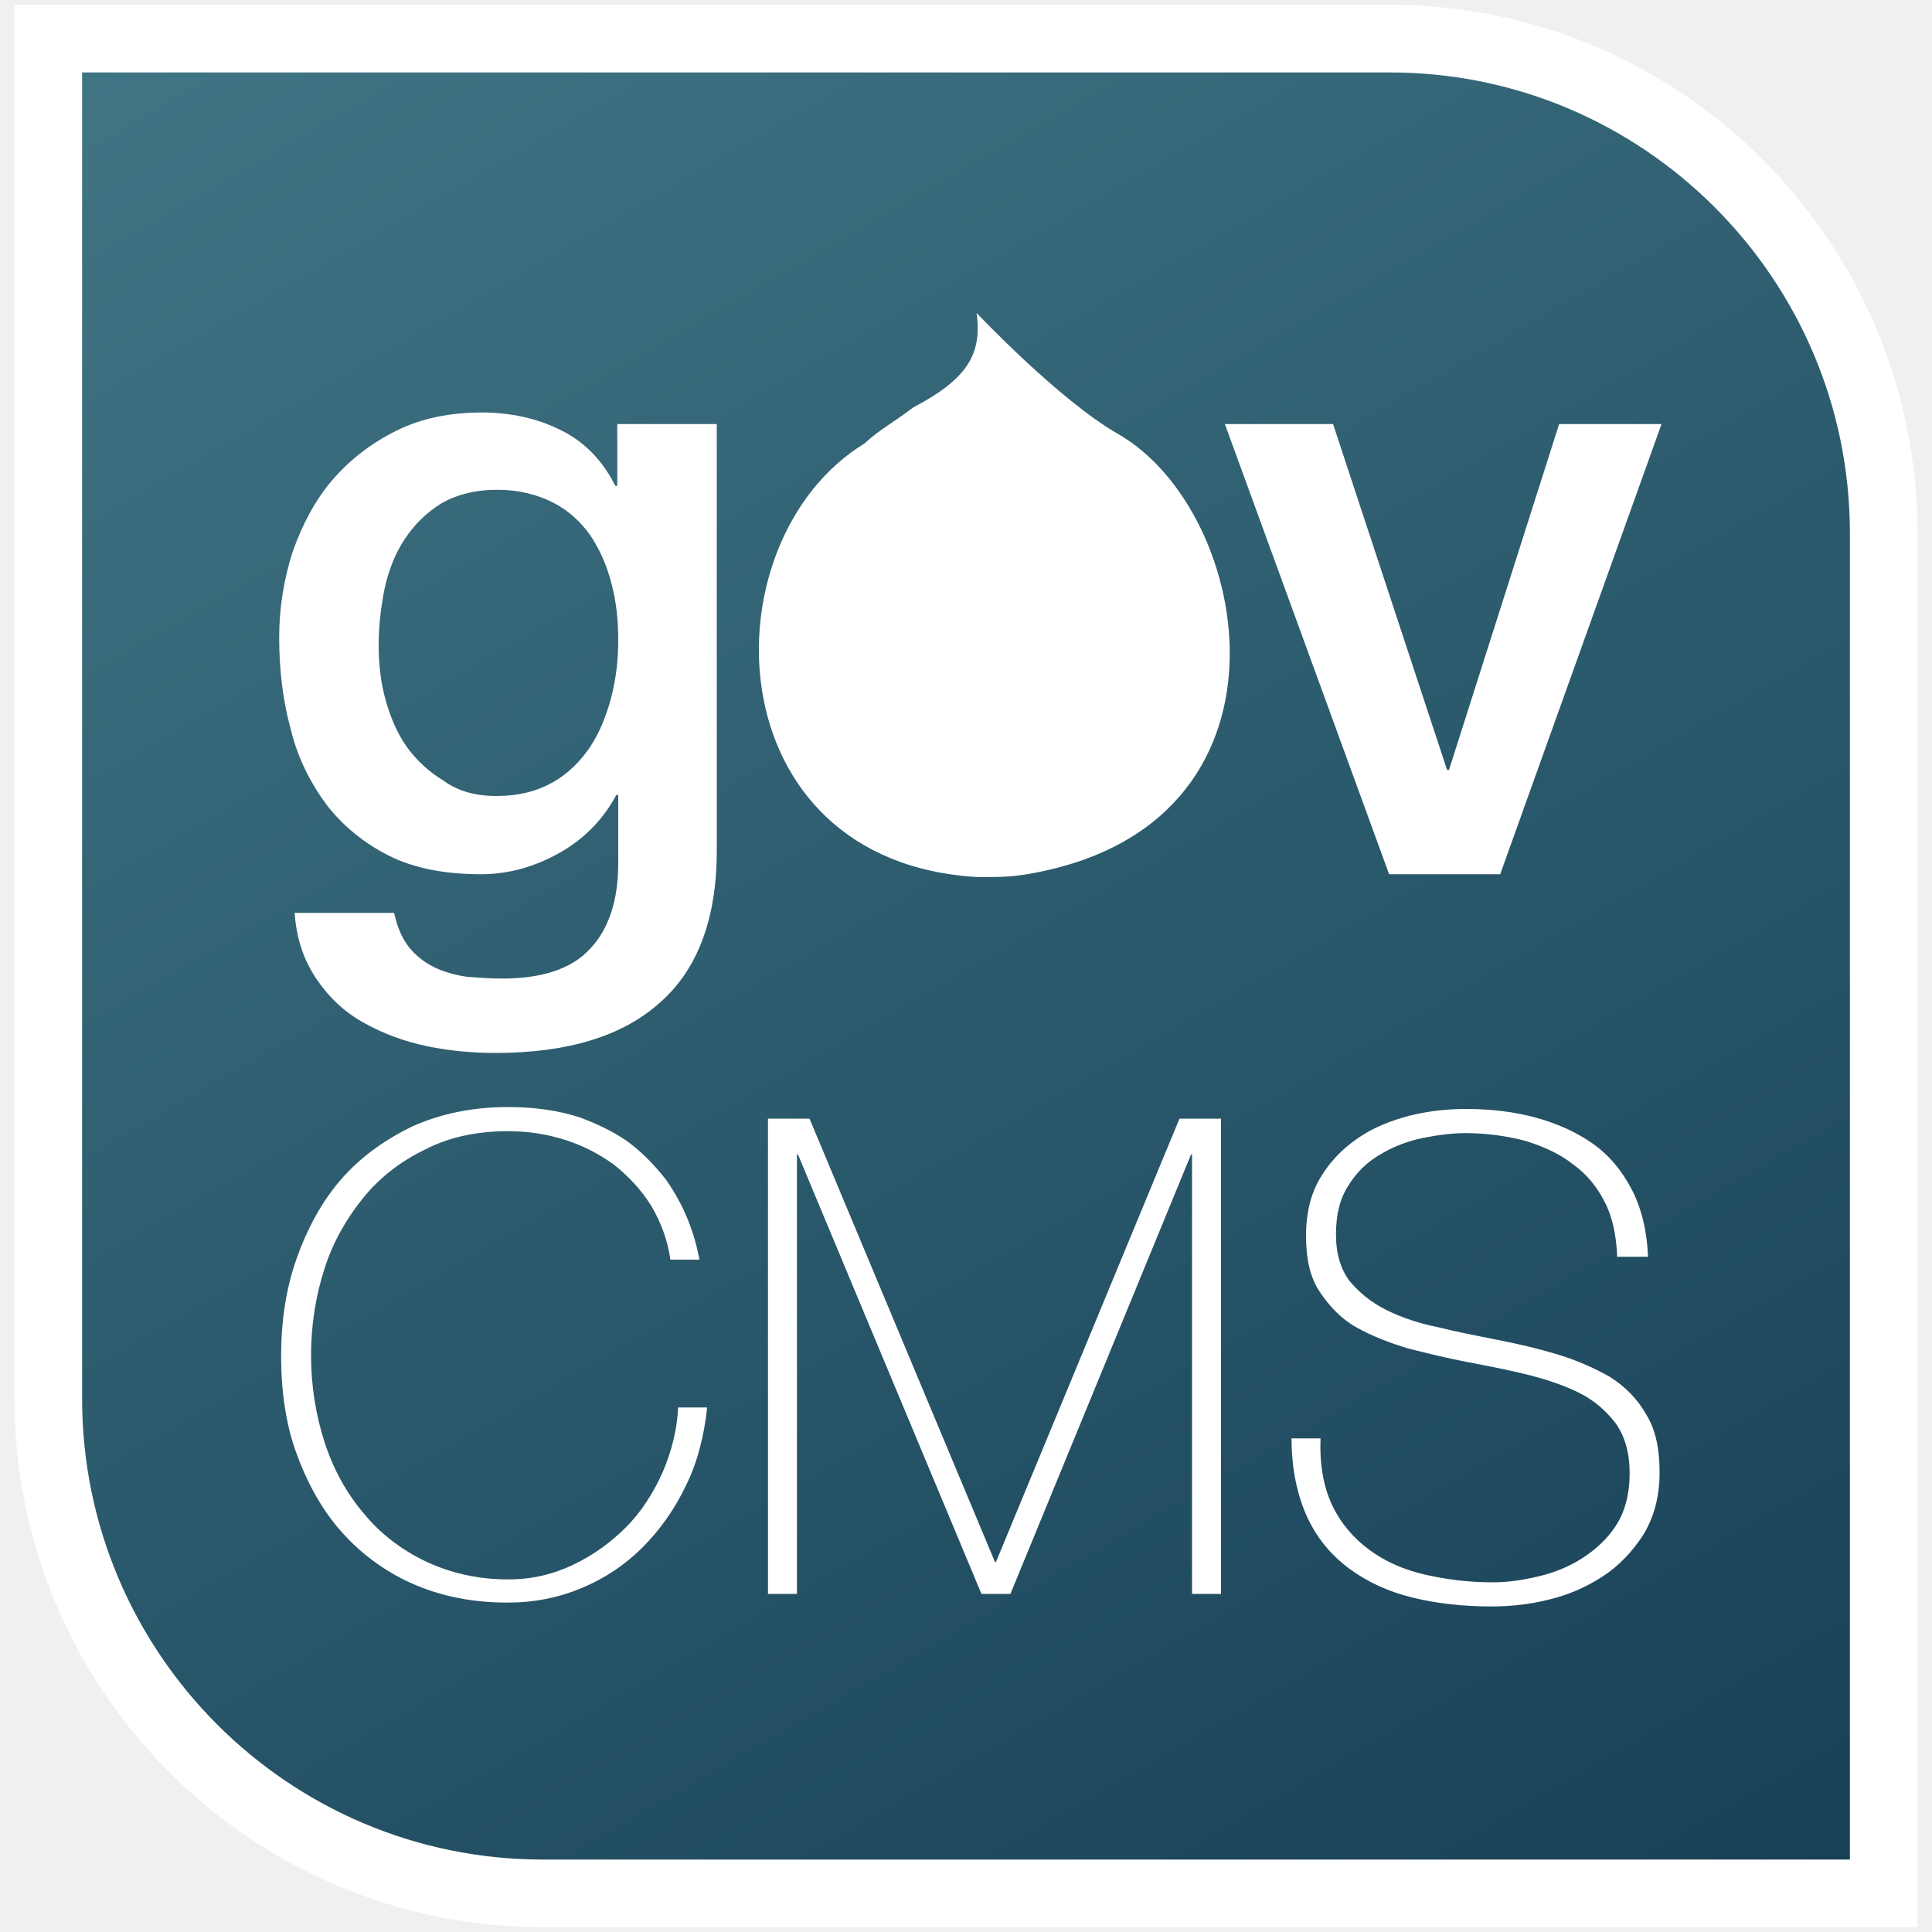
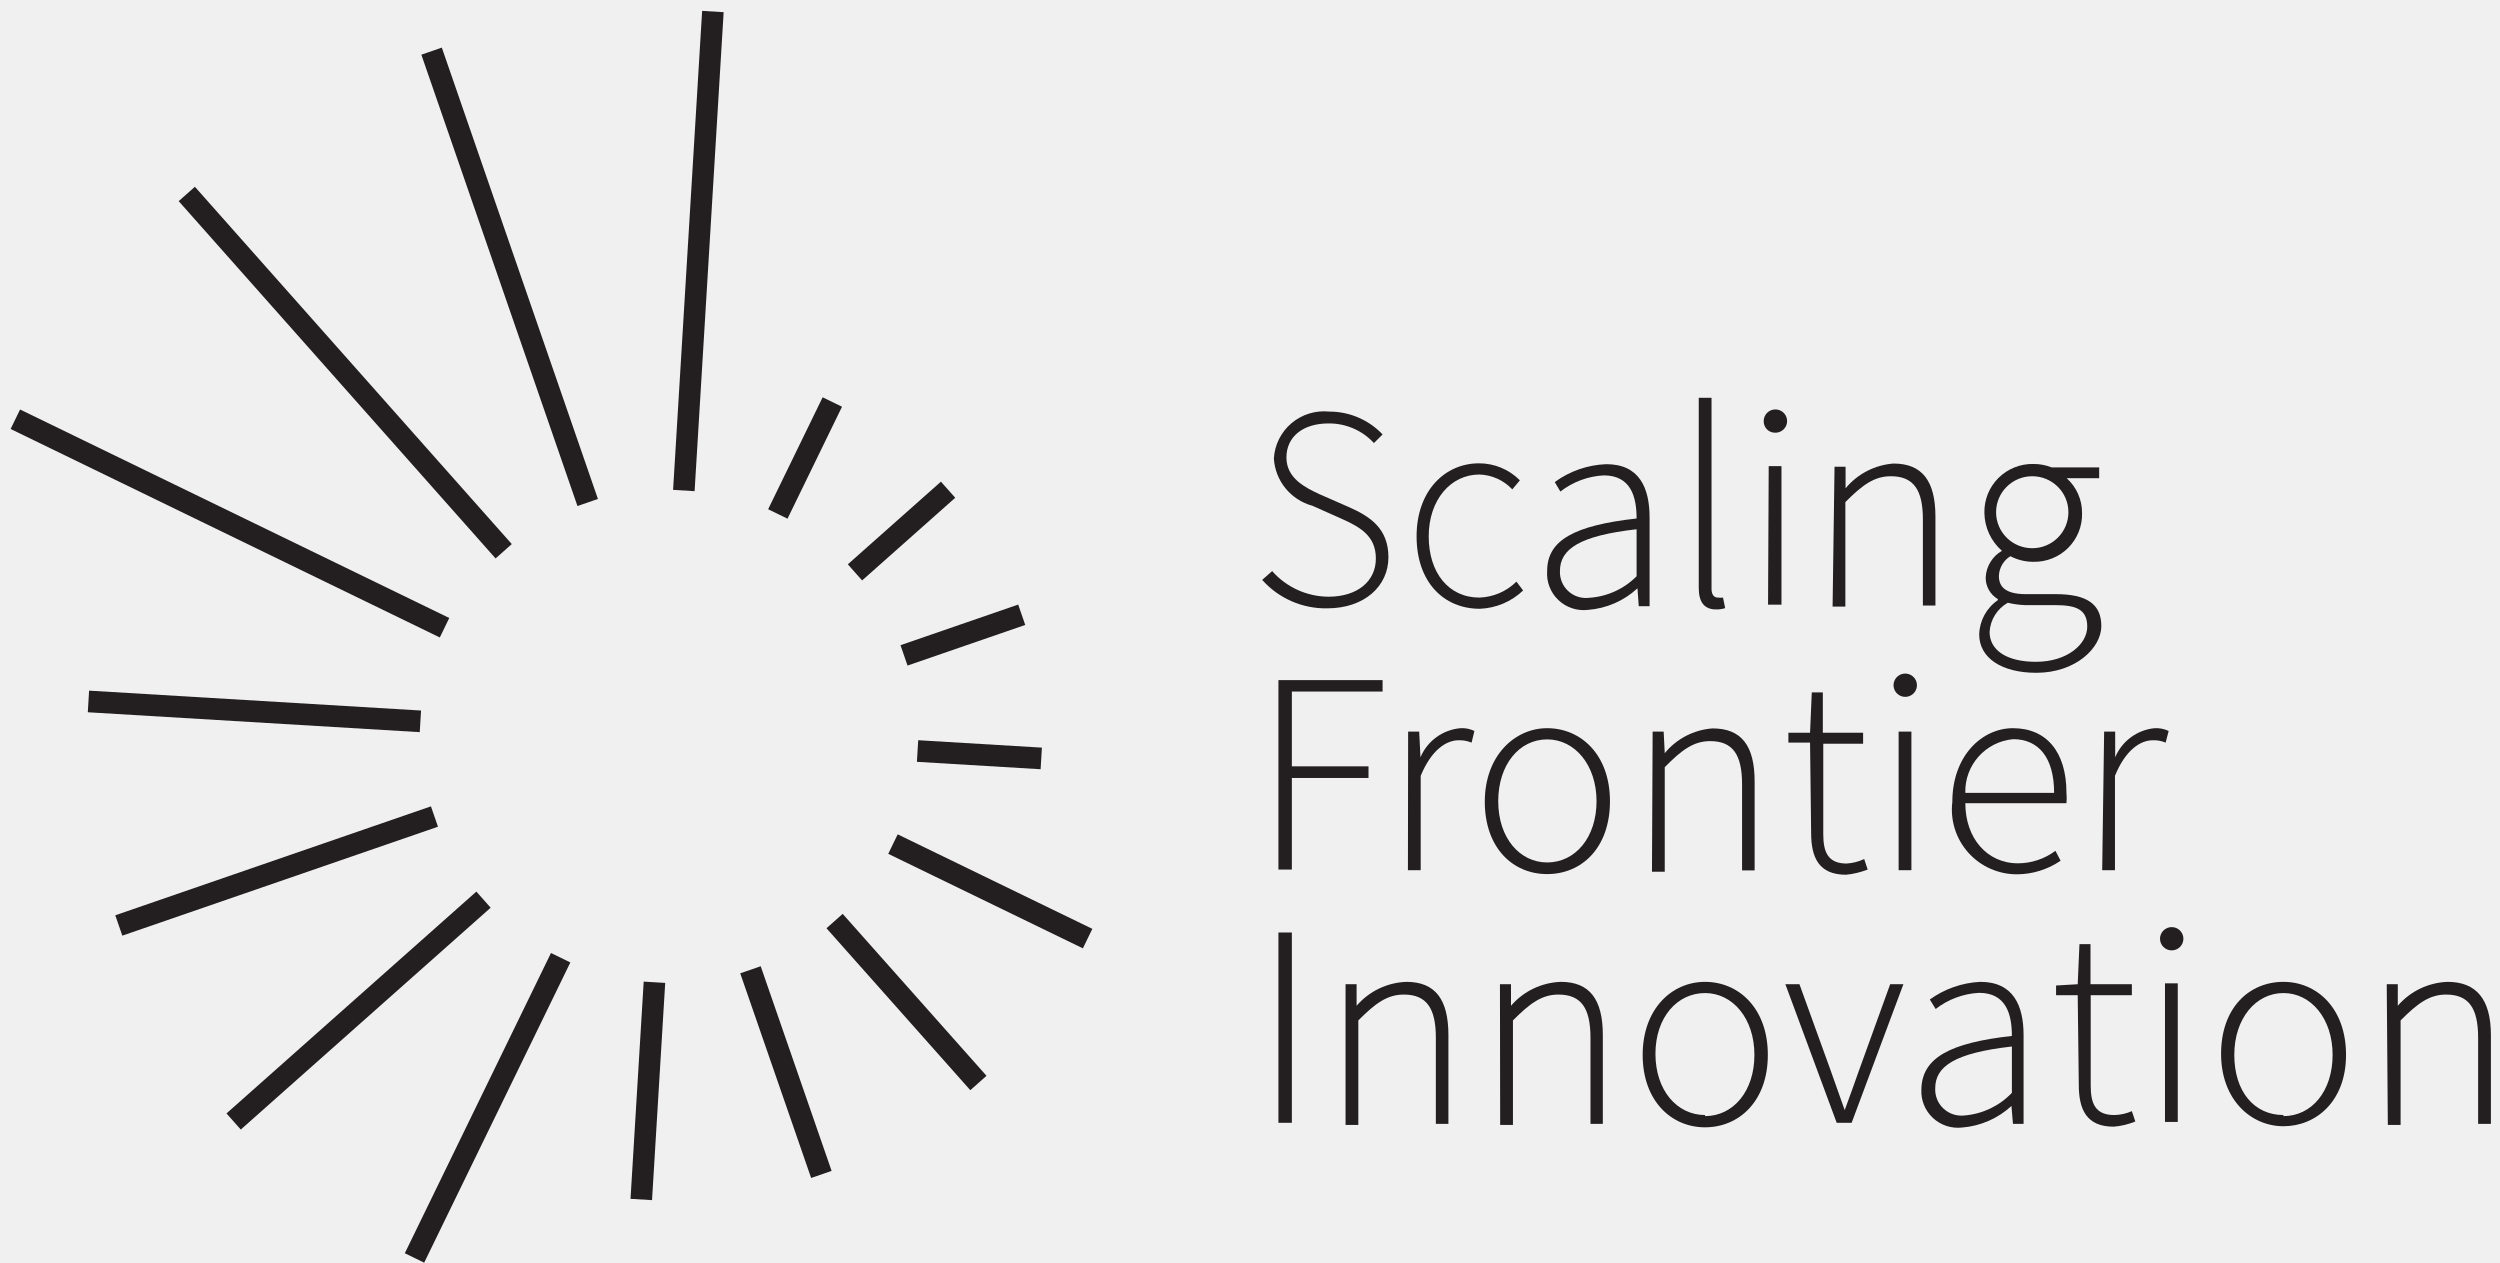
- <svg xmlns="http://www.w3.org/2000/svg" id="Layer_1" viewBox="0 0 200 200">
-   <style>.st0{fill:url(#SVGID_1_);stroke:#fff;stroke-width:7;stroke-miterlimit:10}.st1{fill:#fff}</style>
-   <linearGradient id="SVGID_1_" gradientUnits="userSpaceOnUse" x1="165.321" y1="-609.135" x2="34.682" y2="-382.863" gradientTransform="matrix(1 0 0 -1 0 -396)">
-     <stop offset="0" stop-color="#173f56" />
-     <stop offset="1" stop-color="#417685" />
-   </linearGradient>
-   <path class="st0" d="M56.2 196C27.9 196 5 173 5 144.8V4h138.9C172.1 4 195 27 195 55.2V196H56.2z" />
-   <path class="st1" d="M74.2 88.1c0 7-2 12.3-5.9 15.7-3.9 3.5-9.6 5.2-17 5.2-2.3 0-4.7-.2-7.1-.7-2.4-.5-4.5-1.3-6.5-2.4s-3.6-2.6-4.9-4.5c-1.3-1.9-2.1-4.1-2.3-6.9h10.3c.3 1.4.8 2.6 1.5 3.5s1.6 1.6 2.6 2.1 2.1.8 3.3 1c1.2.1 2.5.2 3.8.2 4.1 0 7.2-1 9.1-3.1 1.9-2 2.9-5 2.9-8.8v-7.1h-.2c-1.4 2.6-3.4 4.6-5.9 6s-5.2 2.2-8.1 2.2c-3.7 0-6.9-.6-9.5-1.9s-4.8-3.1-6.5-5.3c-1.7-2.3-3-4.9-3.7-7.8-.8-2.9-1.2-6.1-1.2-9.5 0-3.1.5-6.1 1.4-8.9 1-2.8 2.3-5.3 4.1-7.4 1.8-2.1 4-3.8 6.6-5.1s5.6-1.9 8.9-1.9c2.9 0 5.7.6 8.1 1.8 2.5 1.2 4.4 3.2 5.7 5.8h.2v-6.4h10.3v44.2zm-22.8-5.7c2.3 0 4.2-.5 5.8-1.4s2.9-2.2 3.9-3.7 1.7-3.3 2.2-5.2c.5-2 .7-3.9.7-5.9s-.2-3.9-.7-5.8c-.5-1.9-1.2-3.5-2.2-5-1-1.4-2.3-2.6-3.9-3.4-1.6-.8-3.5-1.3-5.7-1.3-2.3 0-4.2.5-5.8 1.4-1.6 1-2.8 2.2-3.8 3.7s-1.7 3.3-2.1 5.2c-.4 2-.6 3.9-.6 5.8s.2 3.8.7 5.6c.5 1.8 1.2 3.5 2.2 4.9s2.3 2.6 3.8 3.5c1.5 1.1 3.3 1.6 5.5 1.6zm75.4-38.5H138l11.8 35.8h.2l11.4-35.8H172l-16.7 46.6h-11.5l-17-46.6zm-97.7 96.5c0-3.6.5-7 1.6-10.1 1.1-3.1 2.6-5.9 4.6-8.2 2-2.3 4.5-4.1 7.4-5.5 2.9-1.3 6.2-2 9.9-2 2.9 0 5.4.4 7.5 1.1 2.1.8 3.9 1.7 5.3 2.8 1.4 1.1 2.6 2.4 3.6 3.7.9 1.3 1.6 2.6 2.1 3.8.5 1.2.8 2.2 1 3 .2.9.3 1.3.3 1.4h-3c-.3-2.1-1-3.9-2-5.6-1-1.6-2.3-3-3.8-4.2-1.5-1.1-3.2-2-5.1-2.6-1.9-.6-3.8-.9-5.9-.9-3.2 0-6.1.6-8.6 1.9-2.5 1.2-4.7 2.9-6.4 5s-3.1 4.5-4 7.3-1.4 5.8-1.4 9 .5 6.2 1.4 9 2.3 5.3 4 7.3c1.7 2.1 3.9 3.8 6.4 5s5.4 1.9 8.6 1.9c2.4 0 4.6-.5 6.7-1.5 2.1-1 3.9-2.3 5.5-3.9s2.8-3.5 3.8-5.7c.9-2.1 1.5-4.4 1.6-6.7h3c-.3 2.9-1 5.7-2.2 8.1-1.2 2.5-2.7 4.6-4.5 6.4-1.8 1.8-3.9 3.2-6.3 4.2s-4.9 1.5-7.7 1.5c-3.7 0-7-.7-9.9-2s-5.4-3.2-7.4-5.5-3.5-5.1-4.6-8.2c-1-2.8-1.5-6.2-1.5-9.8zm50.4-24.6h4.3l19.2 45.9h.1l19-45.9h4.3V165h-3v-45.5h-.1L104.6 165h-3l-19-45.5h-.1V165h-3v-49.2zm87.9 14.1c-.1-2.1-.5-4-1.3-5.5-.8-1.6-1.9-2.9-3.3-3.9-1.4-1.1-3-1.8-4.9-2.4-1.9-.5-4-.8-6.2-.8-1.4 0-2.9.2-4.4.5s-3.1.9-4.4 1.7c-1.4.8-2.5 1.9-3.3 3.2-.9 1.4-1.3 3-1.3 5.1 0 2 .5 3.6 1.4 4.8 1 1.2 2.2 2.2 3.8 3s3.4 1.4 5.4 1.8c2 .5 4.1.9 6.1 1.3 2.1.4 4.2.9 6.2 1.5s3.8 1.4 5.4 2.3c1.6 1 2.9 2.3 3.8 3.9 1 1.6 1.4 3.6 1.4 6 0 2.6-.6 4.7-1.7 6.5-1.1 1.7-2.5 3.2-4.2 4.3s-3.5 1.9-5.6 2.4c-2 .5-4 .7-5.9.7-2.9 0-5.6-.3-8.1-.9-2.5-.6-4.7-1.6-6.6-3-1.9-1.4-3.4-3.2-4.4-5.4s-1.6-4.9-1.6-8.1h3c-.1 2.7.3 5 1.2 6.9s2.2 3.4 3.8 4.6c1.6 1.2 3.6 2.1 5.8 2.6s4.5.8 7 .8c1.5 0 3-.2 4.7-.6 1.7-.4 3.2-1 4.6-1.9 1.4-.9 2.6-2 3.5-3.4s1.4-3.2 1.4-5.4c0-2.1-.5-3.8-1.4-5.1-1-1.3-2.2-2.4-3.8-3.2s-3.4-1.4-5.4-1.9-4.1-.9-6.2-1.3c-2.1-.4-4.1-.9-6.1-1.4-2-.6-3.8-1.3-5.4-2.2-1.6-.9-2.8-2.2-3.8-3.7s-1.4-3.4-1.4-5.8c0-2.3.5-4.4 1.5-6 1-1.7 2.3-3 3.9-4.1s3.4-1.8 5.3-2.3c2-.5 3.9-.7 5.9-.7 2.6 0 5 .3 7.2.9s4.2 1.5 5.9 2.7 3 2.8 4 4.7c1 1.9 1.6 4.3 1.7 7h-3.2v-.2z" />
-   <path class="st1" d="M101.1 32.4s8.5 9 14.6 12.5c14.1 8 19.9 40.7-9.4 45.6-1.7.3-3.3.3-5 .3C73.8 89.3 73 56 89.5 45.9c1.5-1.4 3.2-2.3 5-3.7 5.5-2.9 7.2-5.4 6.6-9.8" id="zVySZD.tif" />
+ <svg xmlns="http://www.w3.org/2000/svg" width="208px" height="105px" viewBox="0 0 208 105" version="1.1">
+   <defs />
+   <g id="DFAT-04-SFI-Website-Wireframes" stroke="none" stroke-width="1" fill="none" fill-rule="evenodd">
+     <g id="Desktop/Home27th/976-Logo-1" transform="translate(-14, -15)" fill="#231F20" fill-rule="nonzero">
+       <g id="DFAT-03-LogoDirection-01-v01r01.svg" transform="translate(13, 16)">
+         <path d="M106.842,46.513 C108.026,47.858 109.731,48.634 111.527,48.647 C113.941,48.647 115.472,47.356 115.472,45.473 C115.472,43.59 114.175,42.855 112.608,42.156 L110.193,41.08 C108.383,40.589 107.091,39 106.986,37.135 C107.054,36 107.585,34.943 108.456,34.208 C109.327,33.473 110.463,33.125 111.599,33.244 C113.277,33.241 114.881,33.929 116.031,35.145 L115.31,35.862 C114.34,34.807 112.964,34.213 111.527,34.23 C109.419,34.23 108.031,35.324 108.031,37.063 C108.031,38.803 109.617,39.574 110.77,40.112 L113.184,41.17 C114.986,41.959 116.517,42.963 116.517,45.366 C116.517,47.768 114.518,49.615 111.419,49.615 C109.356,49.65 107.381,48.785 106.013,47.248 L106.842,46.513 Z" id="Shape" />
+         <path d="M124.049,37.548 C125.329,37.544 126.557,38.055 127.454,38.964 L126.823,39.717 C126.113,38.958 125.127,38.513 124.085,38.48 C121.706,38.48 119.869,40.578 119.869,43.626 C119.869,46.674 121.544,48.719 124.085,48.719 C125.244,48.681 126.345,48.206 127.166,47.392 L127.724,48.127 C126.751,49.057 125.469,49.599 124.121,49.651 C121.13,49.651 118.86,47.446 118.86,43.626 C118.86,39.807 121.238,37.548 124.049,37.548 Z" id="Shape" />
+         <path d="M137.165,42.138 C137.165,40.345 136.697,38.552 134.427,38.552 C133.115,38.622 131.858,39.092 130.823,39.897 L130.355,39.108 C131.602,38.195 133.096,37.677 134.643,37.619 C137.399,37.619 138.246,39.592 138.246,42.066 L138.246,49.436 L137.345,49.436 L137.237,47.948 C136.112,48.991 134.663,49.623 133.129,49.741 C132.222,49.851 131.314,49.55 130.654,48.921 C129.994,48.292 129.652,47.402 129.724,46.495 C129.724,43.931 132.012,42.712 137.165,42.138 Z M133.219,48.737 C134.711,48.641 136.116,48.003 137.165,46.943 L137.165,43.034 C132.409,43.572 130.787,44.684 130.787,46.513 C130.761,47.146 131.016,47.758 131.485,48.187 C131.954,48.615 132.588,48.816 133.219,48.737 Z" id="Shape" />
+         <path d="M142.336,32.097 L143.399,32.097 L143.399,47.983 C143.399,48.486 143.615,48.719 143.922,48.719 C144.065,48.736 144.211,48.736 144.354,48.719 L144.534,49.597 C144.29,49.676 144.034,49.712 143.778,49.705 C142.823,49.705 142.336,49.131 142.336,47.912 L142.336,32.097 Z" id="Shape" />
+         <path d="M147.741,34.069 C147.727,33.674 147.954,33.31 148.316,33.149 C148.678,32.988 149.103,33.062 149.389,33.336 C149.674,33.61 149.764,34.029 149.616,34.395 C149.468,34.761 149.111,35.001 148.714,35.001 C148.46,35.011 148.212,34.917 148.028,34.741 C147.845,34.565 147.741,34.323 147.741,34.069 Z M148.156,37.781 L149.219,37.781 L149.219,49.31 L148.102,49.31 L148.156,37.781 Z" id="Shape" />
+         <path d="M153.633,37.834 L154.552,37.834 L154.552,39.628 C155.542,38.43 156.98,37.685 158.534,37.566 C160.93,37.566 162.029,39.018 162.029,41.994 L162.029,49.382 L160.984,49.382 L160.984,42.21 C160.984,39.753 160.209,38.623 158.317,38.623 C156.948,38.623 155.957,39.341 154.534,40.775 L154.534,49.472 L153.471,49.472 L153.633,37.834 Z" id="Shape" />
+         <path d="M167.218,48.934 L167.218,48.844 C166.585,48.468 166.201,47.785 166.209,47.051 C166.249,46.129 166.759,45.291 167.56,44.828 C166.648,44.028 166.118,42.882 166.101,41.672 C166.076,40.585 166.499,39.535 167.271,38.766 C168.044,37.997 169.099,37.577 170.191,37.601 C170.709,37.601 171.223,37.699 171.704,37.888 L175.65,37.888 L175.65,38.785 L172.947,38.785 C173.771,39.527 174.236,40.584 174.227,41.69 C174.256,42.767 173.842,43.809 173.08,44.575 C172.317,45.34 171.274,45.762 170.191,45.742 C169.519,45.747 168.857,45.587 168.263,45.276 C167.686,45.631 167.328,46.251 167.308,46.926 C167.308,47.768 167.795,48.432 169.542,48.432 L172.029,48.432 C174.623,48.432 175.83,49.257 175.83,51.086 C175.83,52.914 173.686,54.977 170.425,54.977 C167.506,54.977 165.669,53.721 165.669,51.785 C165.699,50.643 166.275,49.584 167.218,48.934 Z M170.389,54.062 C173.002,54.062 174.659,52.592 174.659,51.139 C174.659,49.687 173.722,49.346 171.975,49.346 L169.488,49.346 C169.002,49.329 168.519,49.263 168.047,49.149 C167.164,49.65 166.595,50.56 166.533,51.57 C166.533,53.076 167.921,54.062 170.389,54.062 Z M173.092,41.618 C173.092,39.964 171.745,38.623 170.083,38.623 C168.421,38.623 167.074,39.964 167.074,41.618 C167.074,43.272 168.421,44.612 170.083,44.612 C171.745,44.612 173.092,43.272 173.092,41.618 Z" id="Shape" />
+         <polygon id="Shape" points="107.365 55.586 116.031 55.586 116.031 56.537 108.482 56.537 108.482 62.759 114.86 62.759 114.86 63.727 108.482 63.727 108.482 71.348 107.365 71.348" />
+         <path d="M118.157,59.872 L119.076,59.872 L119.184,62.006 C119.756,60.644 121.04,59.711 122.517,59.585 C122.915,59.561 123.313,59.642 123.67,59.818 L123.436,60.786 C123.1,60.647 122.737,60.58 122.373,60.589 C121.328,60.589 120.103,61.378 119.202,63.548 L119.202,71.401 L118.139,71.401 L118.157,59.872 Z" id="Shape" />
+         <path d="M129.724,59.585 C132.535,59.585 134.949,61.79 134.949,65.663 C134.949,69.537 132.607,71.724 129.724,71.724 C126.841,71.724 124.535,69.519 124.535,65.699 C124.535,61.88 127.022,59.585 129.724,59.585 Z M129.724,70.756 C132.066,70.756 133.832,68.676 133.832,65.663 C133.832,62.651 132.03,60.517 129.724,60.517 C127.418,60.517 125.652,62.597 125.652,65.663 C125.652,68.73 127.454,70.756 129.724,70.756 Z" id="Shape" />
+         <path d="M138.499,59.872 L139.417,59.872 L139.507,61.665 C140.492,60.46 141.933,59.714 143.489,59.603 C145.886,59.603 146.985,61.037 146.985,64.014 L146.985,71.419 L145.94,71.419 L145.94,64.247 C145.94,61.808 145.183,60.661 143.291,60.661 C141.922,60.661 140.931,61.378 139.507,62.83 L139.507,71.527 L138.444,71.527 L138.499,59.872 Z" id="Shape" />
+         <path d="M151.597,60.786 L149.795,60.786 L149.795,59.961 L151.597,59.961 L151.741,56.608 L152.66,56.608 L152.66,59.961 L156.011,59.961 L156.011,60.876 L152.696,60.876 L152.696,68.389 C152.696,69.859 153.056,70.846 154.642,70.846 C155.148,70.816 155.644,70.688 156.101,70.469 L156.39,71.348 C155.812,71.572 155.205,71.717 154.588,71.778 C152.336,71.778 151.687,70.361 151.687,68.299 L151.597,60.786 Z" id="Shape" />
+         <path d="M158.552,56.142 C158.5,55.768 158.672,55.398 158.991,55.195 C159.311,54.991 159.72,54.991 160.04,55.195 C160.359,55.398 160.531,55.768 160.48,56.142 C160.414,56.622 160.002,56.979 159.516,56.979 C159.029,56.979 158.618,56.622 158.552,56.142 Z M158.966,59.872 L160.029,59.872 L160.029,71.401 L158.966,71.401 L158.966,59.872 Z" id="Shape" />
+         <path d="M168.479,59.585 C171.236,59.585 172.929,61.521 172.929,64.964 C172.956,65.25 172.956,65.539 172.929,65.825 L164.515,65.825 C164.515,68.73 166.317,70.828 168.894,70.828 C170.018,70.826 171.112,70.461 172.011,69.788 L172.443,70.612 C171.382,71.337 170.127,71.731 168.84,71.742 C167.286,71.753 165.803,71.099 164.769,69.946 C163.734,68.792 163.248,67.252 163.434,65.717 C163.434,61.88 165.903,59.585 168.479,59.585 Z M171.903,64.964 C171.903,62.006 170.587,60.499 168.497,60.499 C166.193,60.707 164.449,62.663 164.515,64.964 L171.903,64.964 Z" id="Shape" />
+         <path d="M176.064,59.872 L176.983,59.872 L176.983,62.006 C177.546,60.66 178.805,59.73 180.262,59.585 C180.666,59.563 181.069,59.643 181.434,59.818 L181.181,60.786 C180.846,60.644 180.483,60.576 180.118,60.589 C179.091,60.589 177.848,61.378 176.965,63.548 L176.965,71.401 L175.902,71.401 L176.064,59.872 Z" id="Shape" />
+         <polygon id="Shape" points="107.365 76.583 108.482 76.583 108.482 92.417 107.365 92.417" />
+         <path d="M112.95,80.887 L113.869,80.887 L113.869,82.68 C114.91,81.469 116.413,80.748 118.013,80.69 C120.409,80.69 121.508,82.142 121.508,85.119 L121.508,92.506 L120.463,92.506 L120.463,85.334 C120.463,82.877 119.689,81.748 117.797,81.748 C116.427,81.748 115.436,82.465 114.013,83.899 L114.013,92.596 L112.95,92.596 L112.95,80.887 Z" id="Shape" />
+         <path d="M125.796,80.887 L126.715,80.887 L126.715,82.68 C127.756,81.469 129.259,80.748 130.859,80.69 C133.256,80.69 134.355,82.142 134.355,85.119 L134.355,92.506 L133.328,92.506 L133.328,85.334 C133.328,82.877 132.553,81.748 130.661,81.748 C129.292,81.748 128.301,82.465 126.877,83.899 L126.877,92.596 L125.814,92.596 L125.796,80.887 Z" id="Shape" />
+         <path d="M142.859,80.69 C145.669,80.69 148.084,82.895 148.084,86.768 C148.084,90.641 145.669,92.793 142.859,92.793 C140.048,92.793 137.67,90.588 137.67,86.768 C137.67,82.949 140.084,80.69 142.859,80.69 Z M142.859,91.861 C145.201,91.861 146.967,89.799 146.967,86.768 C146.967,83.738 145.165,81.622 142.859,81.622 C140.553,81.622 138.733,83.63 138.733,86.679 C138.733,89.727 140.534,91.771 142.859,91.771 L142.859,91.861 Z" id="Shape" />
+         <path d="M149.543,80.887 L150.714,80.887 L153.309,88.059 C153.687,89.153 154.119,90.319 154.48,91.359 C154.876,90.319 155.273,89.153 155.669,88.059 L158.263,80.887 L159.363,80.887 L155.056,92.417 L153.813,92.417 L149.543,80.887 Z" id="Shape" />
+         <path d="M168.389,85.19 C168.389,83.397 167.921,81.604 165.651,81.604 C164.339,81.675 163.082,82.144 162.047,82.949 L161.561,82.16 C162.786,81.274 164.245,80.763 165.759,80.69 C168.515,80.69 169.362,82.662 169.362,85.137 L169.362,92.506 L168.479,92.506 L168.353,91.018 C167.225,92.058 165.778,92.689 164.245,92.811 C163.358,92.912 162.47,92.62 161.818,92.013 C161.166,91.405 160.815,90.543 160.858,89.655 C160.894,87.001 163.236,85.764 168.389,85.19 Z M164.443,91.807 C165.947,91.684 167.352,91.014 168.389,89.924 L168.389,86.069 C163.633,86.607 162.011,87.719 162.011,89.548 C161.98,90.185 162.233,90.803 162.701,91.238 C163.17,91.673 163.807,91.881 164.443,91.807 Z" id="Shape" />
+         <path d="M173.866,81.801 L172.065,81.801 L172.065,80.994 L173.866,80.887 L174.011,77.552 L174.929,77.552 L174.929,80.887 L178.371,80.887 L178.371,81.801 L174.947,81.801 L174.947,89.332 C174.947,90.785 175.308,91.771 176.911,91.771 C177.414,91.761 177.911,91.651 178.371,91.448 L178.659,92.309 C178.084,92.544 177.477,92.69 176.857,92.739 C174.605,92.739 173.956,91.323 173.956,89.261 L173.866,81.801 Z" id="Shape" />
+         <path d="M180.713,77.103 C180.713,76.569 181.149,76.135 181.686,76.135 C182.223,76.135 182.659,76.569 182.659,77.103 C182.659,77.638 182.223,78.072 181.686,78.072 C181.149,78.072 180.713,77.638 180.713,77.103 Z M181.127,80.815 L182.19,80.815 L182.19,92.345 L181.127,92.345 L181.127,80.815 Z" id="Shape" />
+         <path d="M190.983,80.69 C193.775,80.69 196.19,82.895 196.19,86.768 C196.19,90.641 193.685,92.703 190.983,92.703 C188.28,92.703 185.794,90.498 185.794,86.679 C185.794,82.859 188.118,80.69 190.983,80.69 Z M190.983,91.861 C193.325,91.861 195.073,89.799 195.073,86.768 C195.073,83.738 193.271,81.622 190.983,81.622 C188.695,81.622 186.893,83.72 186.893,86.768 C186.893,89.817 188.55,91.771 190.983,91.771 L190.983,91.861 Z" id="Shape" />
+         <path d="M199.577,80.887 L200.496,80.887 L200.496,82.68 C201.537,81.469 203.04,80.748 204.64,80.69 C207.036,80.69 208.243,82.142 208.243,85.119 L208.243,92.506 L207.18,92.506 L207.18,85.334 C207.18,82.877 206.406,81.748 204.514,81.748 C203.144,81.748 202.153,82.465 200.73,83.899 L200.73,92.596 L199.667,92.596 L199.577,80.887 Z" id="Shape" />
+         <rect id="Rectangle-path" transform="translate(59.10446, 19.88468) rotate(-86.53) translate(-59.10446, -19.88468) " x="39.141" y="18.988" width="39.926" height="1.793" />
+         <rect id="Rectangle-path" transform="translate(43.40166, 22.03183) rotate(-19.08) translate(-43.40166, -22.03183) " x="42.501" y="2.164" width="1.802" height="39.735" />
+         <rect id="Rectangle-path" transform="translate(20.13055, 42.55449) rotate(-64.09) translate(-20.13055, -42.55449) " x="19.23" y="22.705" width="1.802" height="39.699" />
+         <rect id="Rectangle-path" transform="translate(29.72339, 30.00165) rotate(-41.57) translate(-29.72339, -30.00165) " x="28.823" y="10.134" width="1.802" height="39.735" />
+         <rect id="Rectangle-path" transform="translate(22.16759, 58.18874) rotate(-86.57) translate(-22.16759, -58.18874) " x="21.267" y="44.355" width="1.802" height="27.668" />
+         <rect id="Rectangle-path" transform="translate(41.56619, 91.17236) rotate(-64.04) translate(-41.56619, -91.17236) " x="27.675" y="90.276" width="27.783" height="1.793" />
+         <rect id="Rectangle-path" transform="translate(24.01499, 71.46756) rotate(-19.04) translate(-24.01499, -71.46756) " x="10.124" y="70.571" width="27.783" height="1.793" />
+         <rect id="Rectangle-path" transform="translate(30.83289, 83.07978) rotate(-41.6) translate(-30.83289, -83.07978) " x="16.933" y="82.183" width="27.801" height="1.793" />
+         <rect id="Rectangle-path" transform="translate(54.90254, 89.7609) rotate(-86.53) translate(-54.90254, -89.7609) " x="45.849" y="88.864" width="18.107" height="1.793" />
+         <rect id="Rectangle-path" transform="translate(66.38758, 88.19886) rotate(-19.11) translate(-66.38758, -88.19886) " x="65.487" y="79.189" width="1.802" height="18.021" />
+         <rect id="Rectangle-path" transform="translate(83.39228, 73.15959) rotate(-64.1) translate(-83.39228, -73.15959) " x="82.491" y="64.158" width="1.802" height="18.003" />
+         <rect id="Rectangle-path" transform="translate(76.42007, 82.36835) rotate(-41.61) translate(-76.42007, -82.36835) " x="75.519" y="73.358" width="1.802" height="18.021" />
+         <rect id="Rectangle-path" transform="translate(82.4873, 61.79326) rotate(-86.57) translate(-82.4873, -61.79326) " x="81.586" y="56.638" width="1.802" height="10.31" />
+         <rect id="Rectangle-path" transform="translate(67.98243, 37.10444) rotate(-64.04) translate(-67.98243, -37.10444) " x="62.802" y="36.208" width="10.36" height="1.793" />
+         <rect id="Rectangle-path" transform="translate(81.11045, 51.8376) rotate(-19.04) translate(-81.11045, -51.8376) " x="75.93" y="50.941" width="10.36" height="1.793" />
+         <rect id="Rectangle-path" transform="translate(76.00647, 43.18363) rotate(-41.6) translate(-76.00647, -43.18363) " x="70.827" y="42.287" width="10.36" height="1.793" />
+       </g>
+     </g>
+   </g>
</svg>
